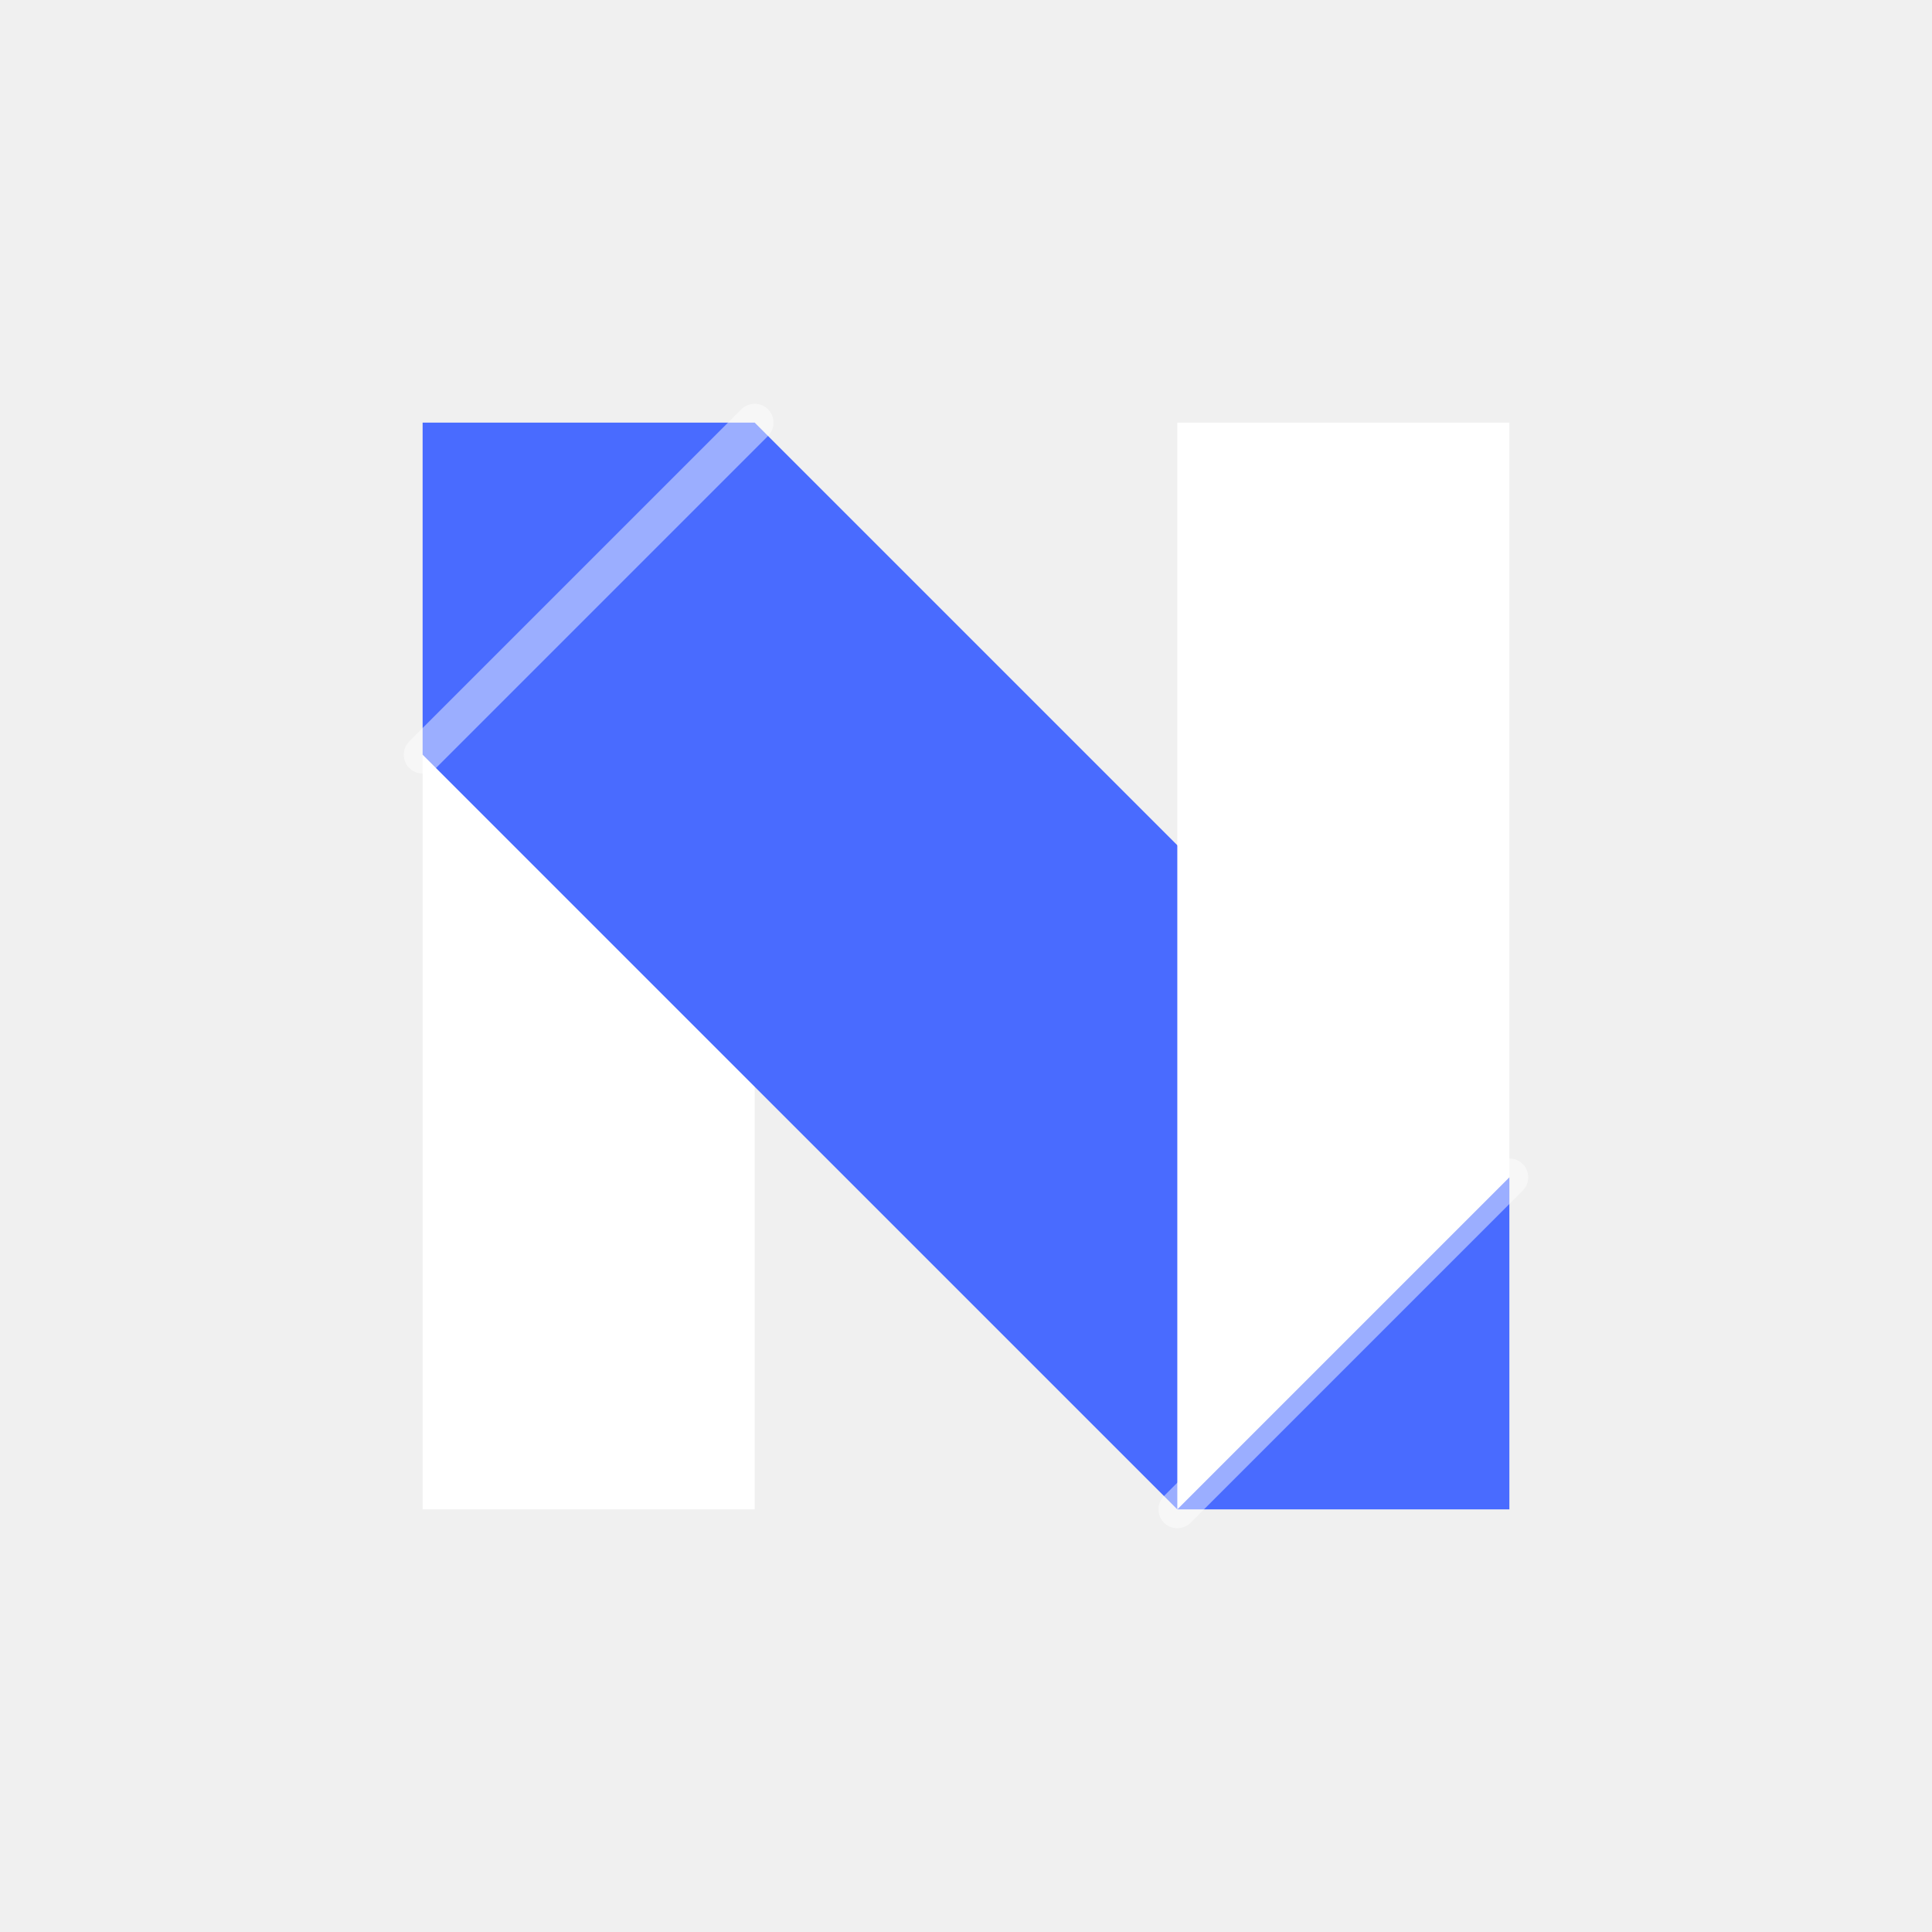
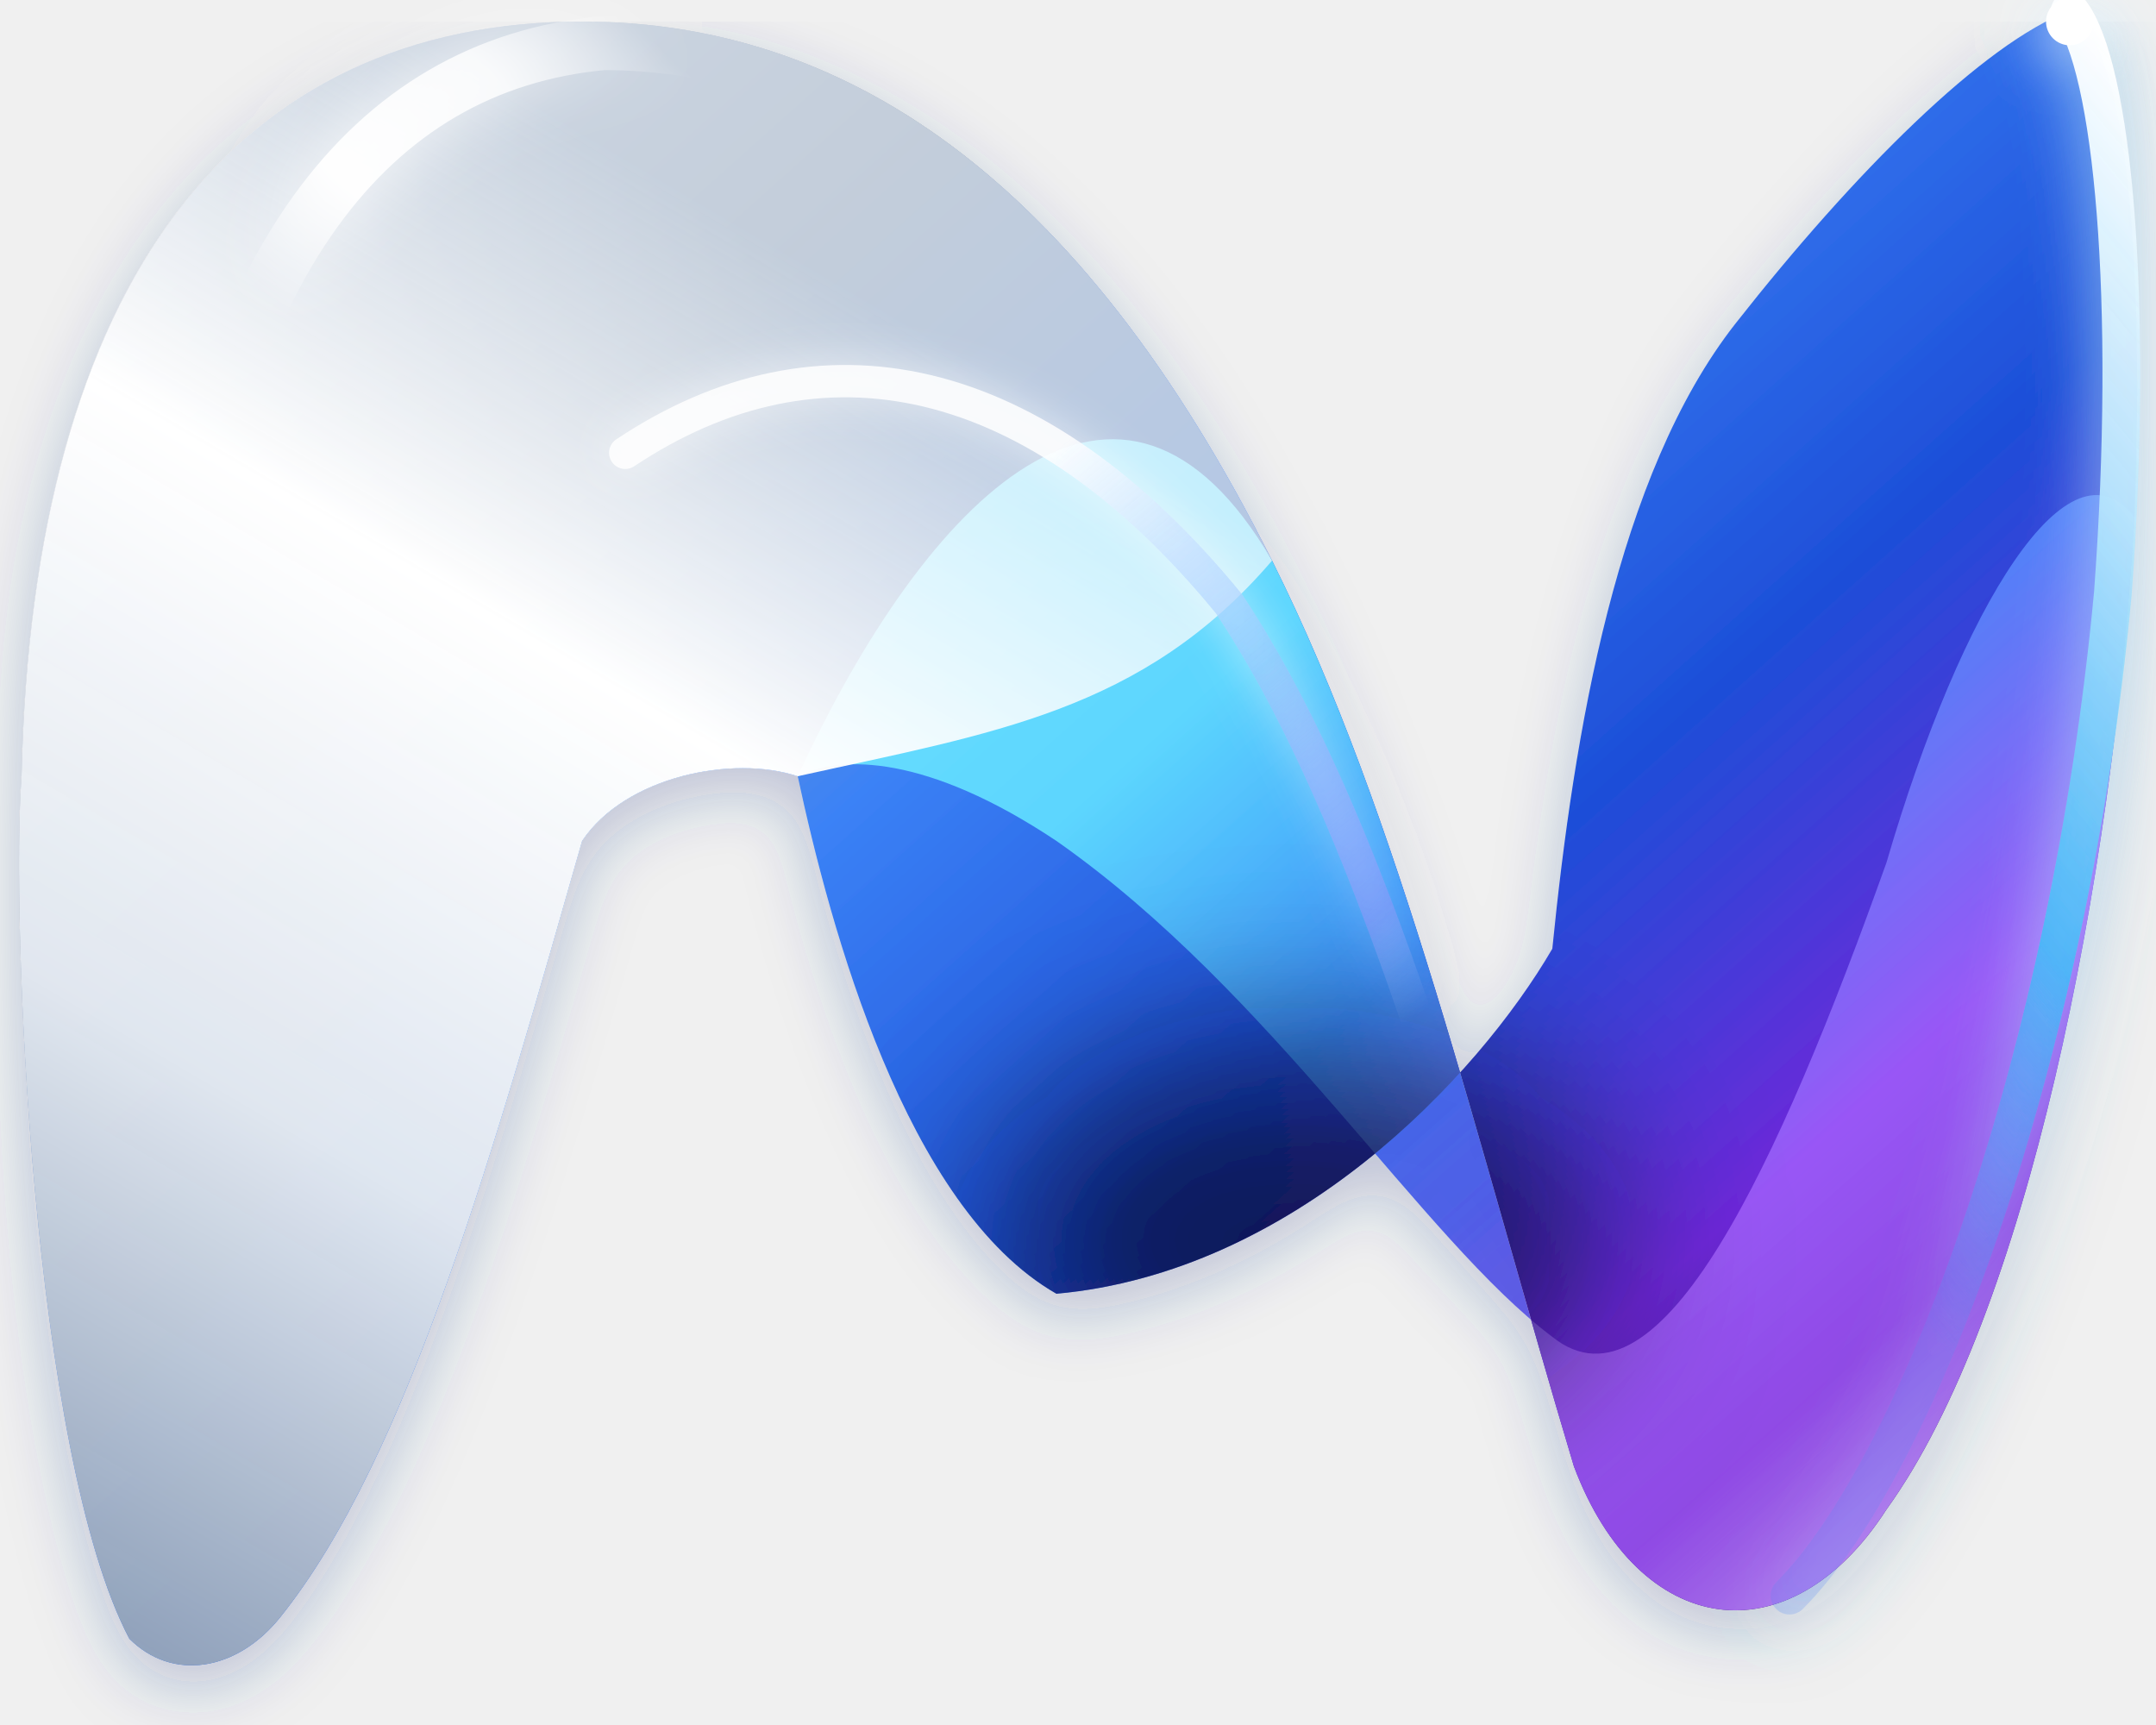
- <svg xmlns="http://www.w3.org/2000/svg" viewBox="0 0 64 64" width="64" height="64" fill="none">
-   <path d="M14 25 L25 14 V50 H14 V25 Z" fill="#FFFFFF" />
-   <path d="M14 14 H25 L50 39 V50 H39 L14 25 Z" fill="#496BFF" />
-   <path d="M39 14 H50 V39 L39 50 V14 Z" fill="#FFFFFF" />
-   <path d="M14 25 L25 14" stroke="rgba(255, 255, 255, 0.45)" stroke-width="1.25" stroke-linecap="round" />
-   <path d="M39 50 L50 39" stroke="rgba(255, 255, 255, 0.45)" stroke-width="1.25" stroke-linecap="round" />
+ <svg xmlns="http://www.w3.org/2000/svg" viewBox="0 0 200 160" width="200" height="160" fill="none">
+   <defs>
+     <filter id="nf-depth-standalone" x="-20%" y="-20%" width="140%" height="140%">
+       <feDropShadow dx="0" dy="6" stdDeviation="8" flood-color="#020617" flood-opacity="0.5" />
+       <feDropShadow dx="0" dy="2" stdDeviation="3" flood-color="#1E3A8A" flood-opacity="0.25" />
+     </filter>
+     <linearGradient id="nf-base-standalone" x1="5%" y1="10%" x2="95%" y2="90%">
+       <stop offset="0%" stop-color="#E2E8F0" />
+       <stop offset="22%" stop-color="#94A3B8" />
+       <stop offset="42%" stop-color="#3B82F6" />
+       <stop offset="64%" stop-color="#1D4ED8" />
+       <stop offset="82%" stop-color="#6D28D9" />
+       <stop offset="100%" stop-color="#1E1B4B" />
+     </linearGradient>
+     <linearGradient id="nf-silver-standalone" x1="0%" y1="95%" x2="40%" y2="5%">
+       <stop offset="0%" stop-color="#94A3B8" stop-opacity="0.95" />
+       <stop offset="35%" stop-color="#E2E8F0" stop-opacity="0.98" />
+       <stop offset="70%" stop-color="#FFFFFF" stop-opacity="1" />
+       <stop offset="100%" stop-color="#CBD5E1" stop-opacity="0.85" />
+     </linearGradient>
+     <linearGradient id="nf-caustics-standalone" x1="28%" y1="25%" x2="92%" y2="88%">
+       <stop offset="0%" stop-color="#38BDF8" stop-opacity="0.95" />
+       <stop offset="30%" stop-color="#2563EB" stop-opacity="0.9" />
+       <stop offset="60%" stop-color="#4F46E5" stop-opacity="0.85" />
+       <stop offset="82%" stop-color="#7C3AED" stop-opacity="0.8" />
+       <stop offset="100%" stop-color="#C084FC" stop-opacity="0.95" />
+     </linearGradient>
+     <linearGradient id="nf-crest-standalone" x1="5%" y1="35%" x2="52%" y2="5%">
+       <stop offset="0%" stop-color="#FFFFFF" stop-opacity="0" />
+       <stop offset="30%" stop-color="#FFFFFF" stop-opacity="0.95" />
+       <stop offset="70%" stop-color="#FFFFFF" stop-opacity="0.8" />
+       <stop offset="100%" stop-color="#FFFFFF" stop-opacity="0" />
+     </linearGradient>
+     <linearGradient id="nf-ridge-standalone" x1="30%" y1="20%" x2="72%" y2="75%">
+       <stop offset="0%" stop-color="#FFFFFF" stop-opacity="0.85" />
+       <stop offset="45%" stop-color="#93C5FD" stop-opacity="0.65" />
+       <stop offset="85%" stop-color="#C084FC" stop-opacity="0.3" />
+       <stop offset="100%" stop-color="#FFFFFF" stop-opacity="0" />
+     </linearGradient>
+     <linearGradient id="nf-fresnel-standalone" x1="75%" y1="92%" x2="98%" y2="2%">
+       <stop offset="0%" stop-color="#3B82F6" stop-opacity="0.2" />
+       <stop offset="35%" stop-color="#38BDF8" stop-opacity="0.85" />
+       <stop offset="70%" stop-color="#BAE6FD" stop-opacity="0.95" />
+       <stop offset="100%" stop-color="#FFFFFF" stop-opacity="1" />
+     </linearGradient>
+     <clipPath id="nf-body-clip-standalone">
+       <path d="M12 152          C 3 135, 1 85, 2 72          C 3 26, 22 2, 54 2          C 78 2, 100 16, 118 52          C 130 76, 137 106, 146 136          C 152 152, 166 154, 175 140          C 188 122, 196 82, 198 48          C 199 22, 197 4, 192 1          C 184 4, 172 16, 161 30          C 150 44, 146 68, 144 88          C 137 100, 120 118, 98 120          C 84 112, 77 86, 74 72          C 68 70, 58 72, 54 78          C 46 106, 38 135, 26 150          C 22 155, 16 156, 12 152 Z" />
+     </clipPath>
+   </defs>
+   <g filter="url(#nf-depth-standalone)">
+     <path d="M12 152          C 3 135, 1 85, 2 72          C 3 26, 22 2, 54 2          C 78 2, 100 16, 118 52          C 130 76, 137 106, 146 136          C 152 152, 166 154, 175 140          C 188 122, 196 82, 198 48          C 199 22, 197 4, 192 1          C 184 4, 172 16, 161 30          C 150 44, 146 68, 144 88          C 137 100, 120 118, 98 120          C 84 112, 77 86, 74 72          C 68 70, 58 72, 54 78          C 46 106, 38 135, 26 150          C 22 155, 16 156, 12 152 Z" fill="url(#nf-base-standalone)" />
+     <path d="M12 152          C 3 135, 1 85, 2 72          C 3 26, 22 2, 54 2          C 78 2, 100 16, 118 52          C 106 66, 92 68, 74 72          C 68 70, 58 72, 54 78          C 46 106, 38 135, 26 150          C 22 155, 16 156, 12 152 Z" fill="url(#nf-silver-standalone)" />
+     <path d="M74 72          C 86 46, 104 28, 118 52          C 130 76, 137 106, 146 136          C 152 152, 166 154, 175 140          C 188 122, 196 82, 198 48          C 192 40, 182 56, 175 80          C 165 108, 154 132, 144 124          C 132 115, 118 92, 98 78          C 86 70, 78 70, 74 72 Z" fill="url(#nf-caustics-standalone)" style="mix-blend-mode: screen;" />
+     <g clip-path="url(#nf-body-clip-standalone)">
+       <ellipse cx="120" cy="115" rx="28" ry="18" fill="#020617" opacity="0.65" style="filter: blur(8px);" />
+     </g>
+     <path d="M16 60          C 20 25, 34 6, 56 4          C 75 4, 94 15, 108 34" stroke="url(#nf-crest-standalone)" stroke-width="5" stroke-linecap="round" fill="none" style="filter: drop-shadow(0 0 3px rgba(255,255,255,0.9));" />
+     <path d="M58 42          C 76 30, 96 34, 114 56          C 126 74, 134 102, 142 128" stroke="url(#nf-ridge-standalone)" stroke-width="3" stroke-linecap="round" fill="none" style="filter: drop-shadow(0 0 2px rgba(255,255,255,0.7));" />
+     <path d="M166 148          C 178 136, 192 98, 196 55          C 198 28, 196 6, 192 1" stroke="url(#nf-fresnel-standalone)" stroke-width="3.5" stroke-linecap="round" fill="none" style="filter: drop-shadow(0 0 3px rgba(186, 230, 253, 0.95));" />
+     <circle cx="192" cy="2" r="2.2" fill="#FFFFFF" style="filter: drop-shadow(0 0 3px #FFFFFF);" />
+   </g>
</svg>
